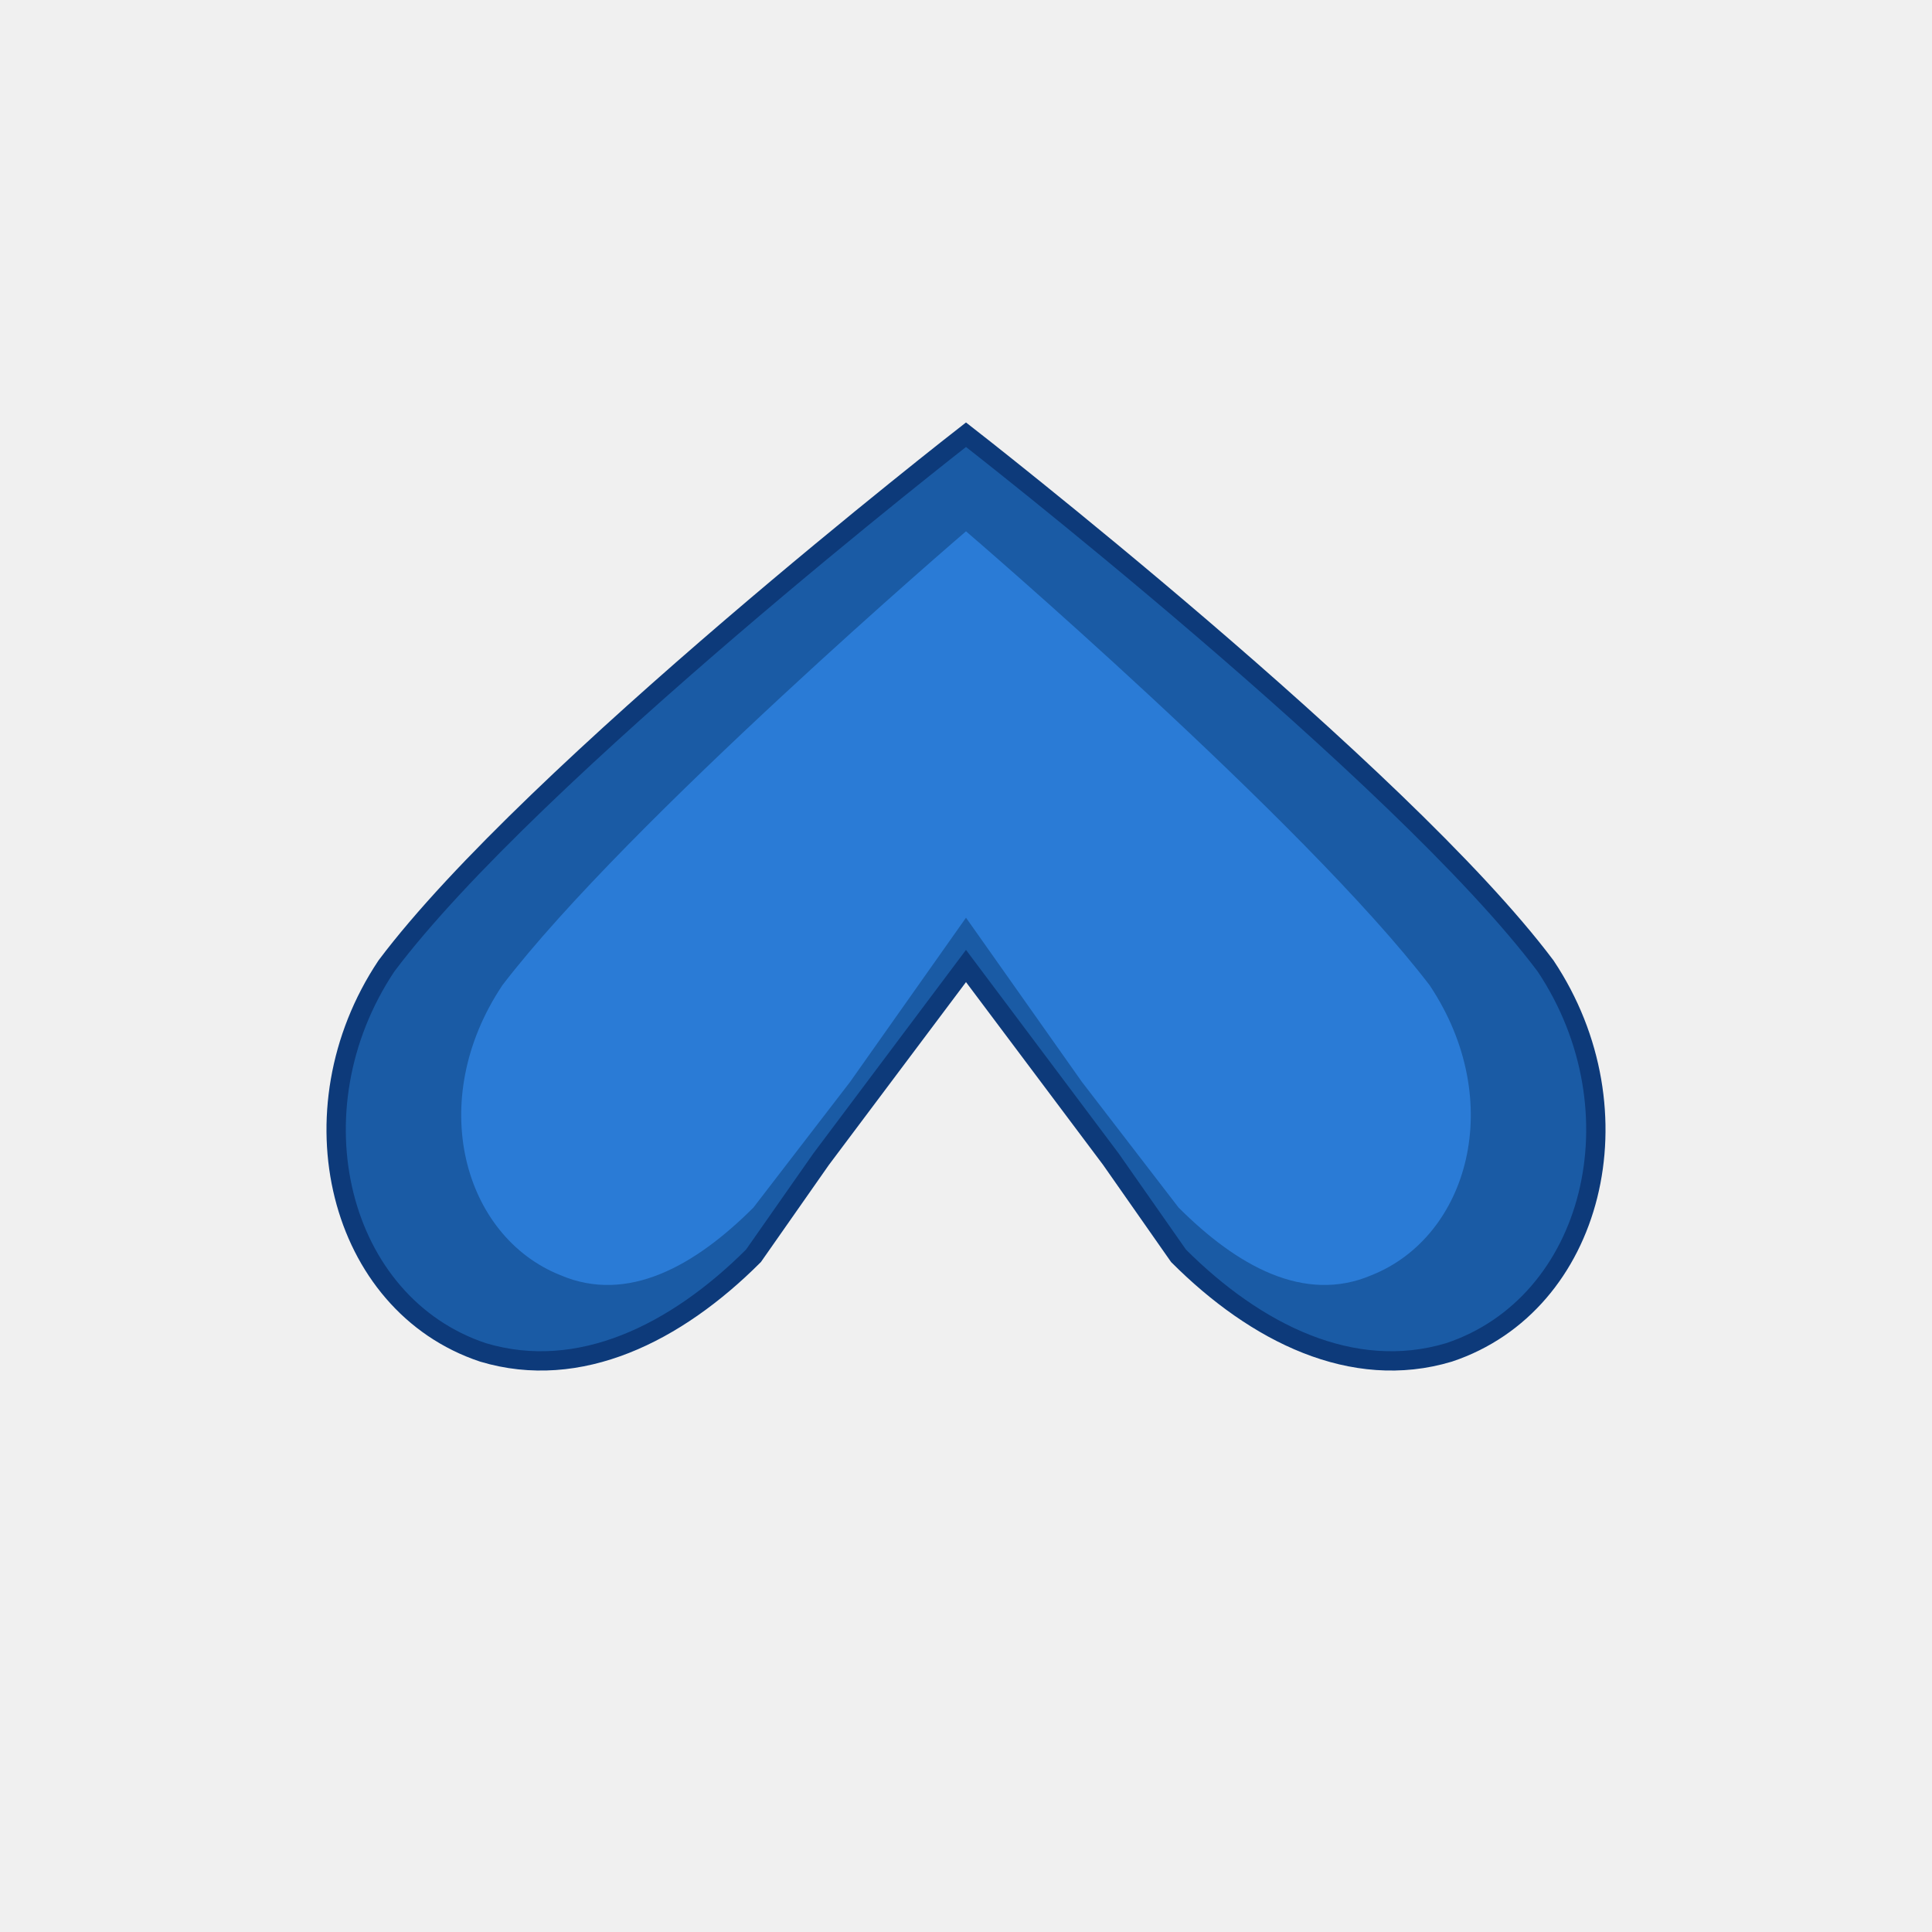
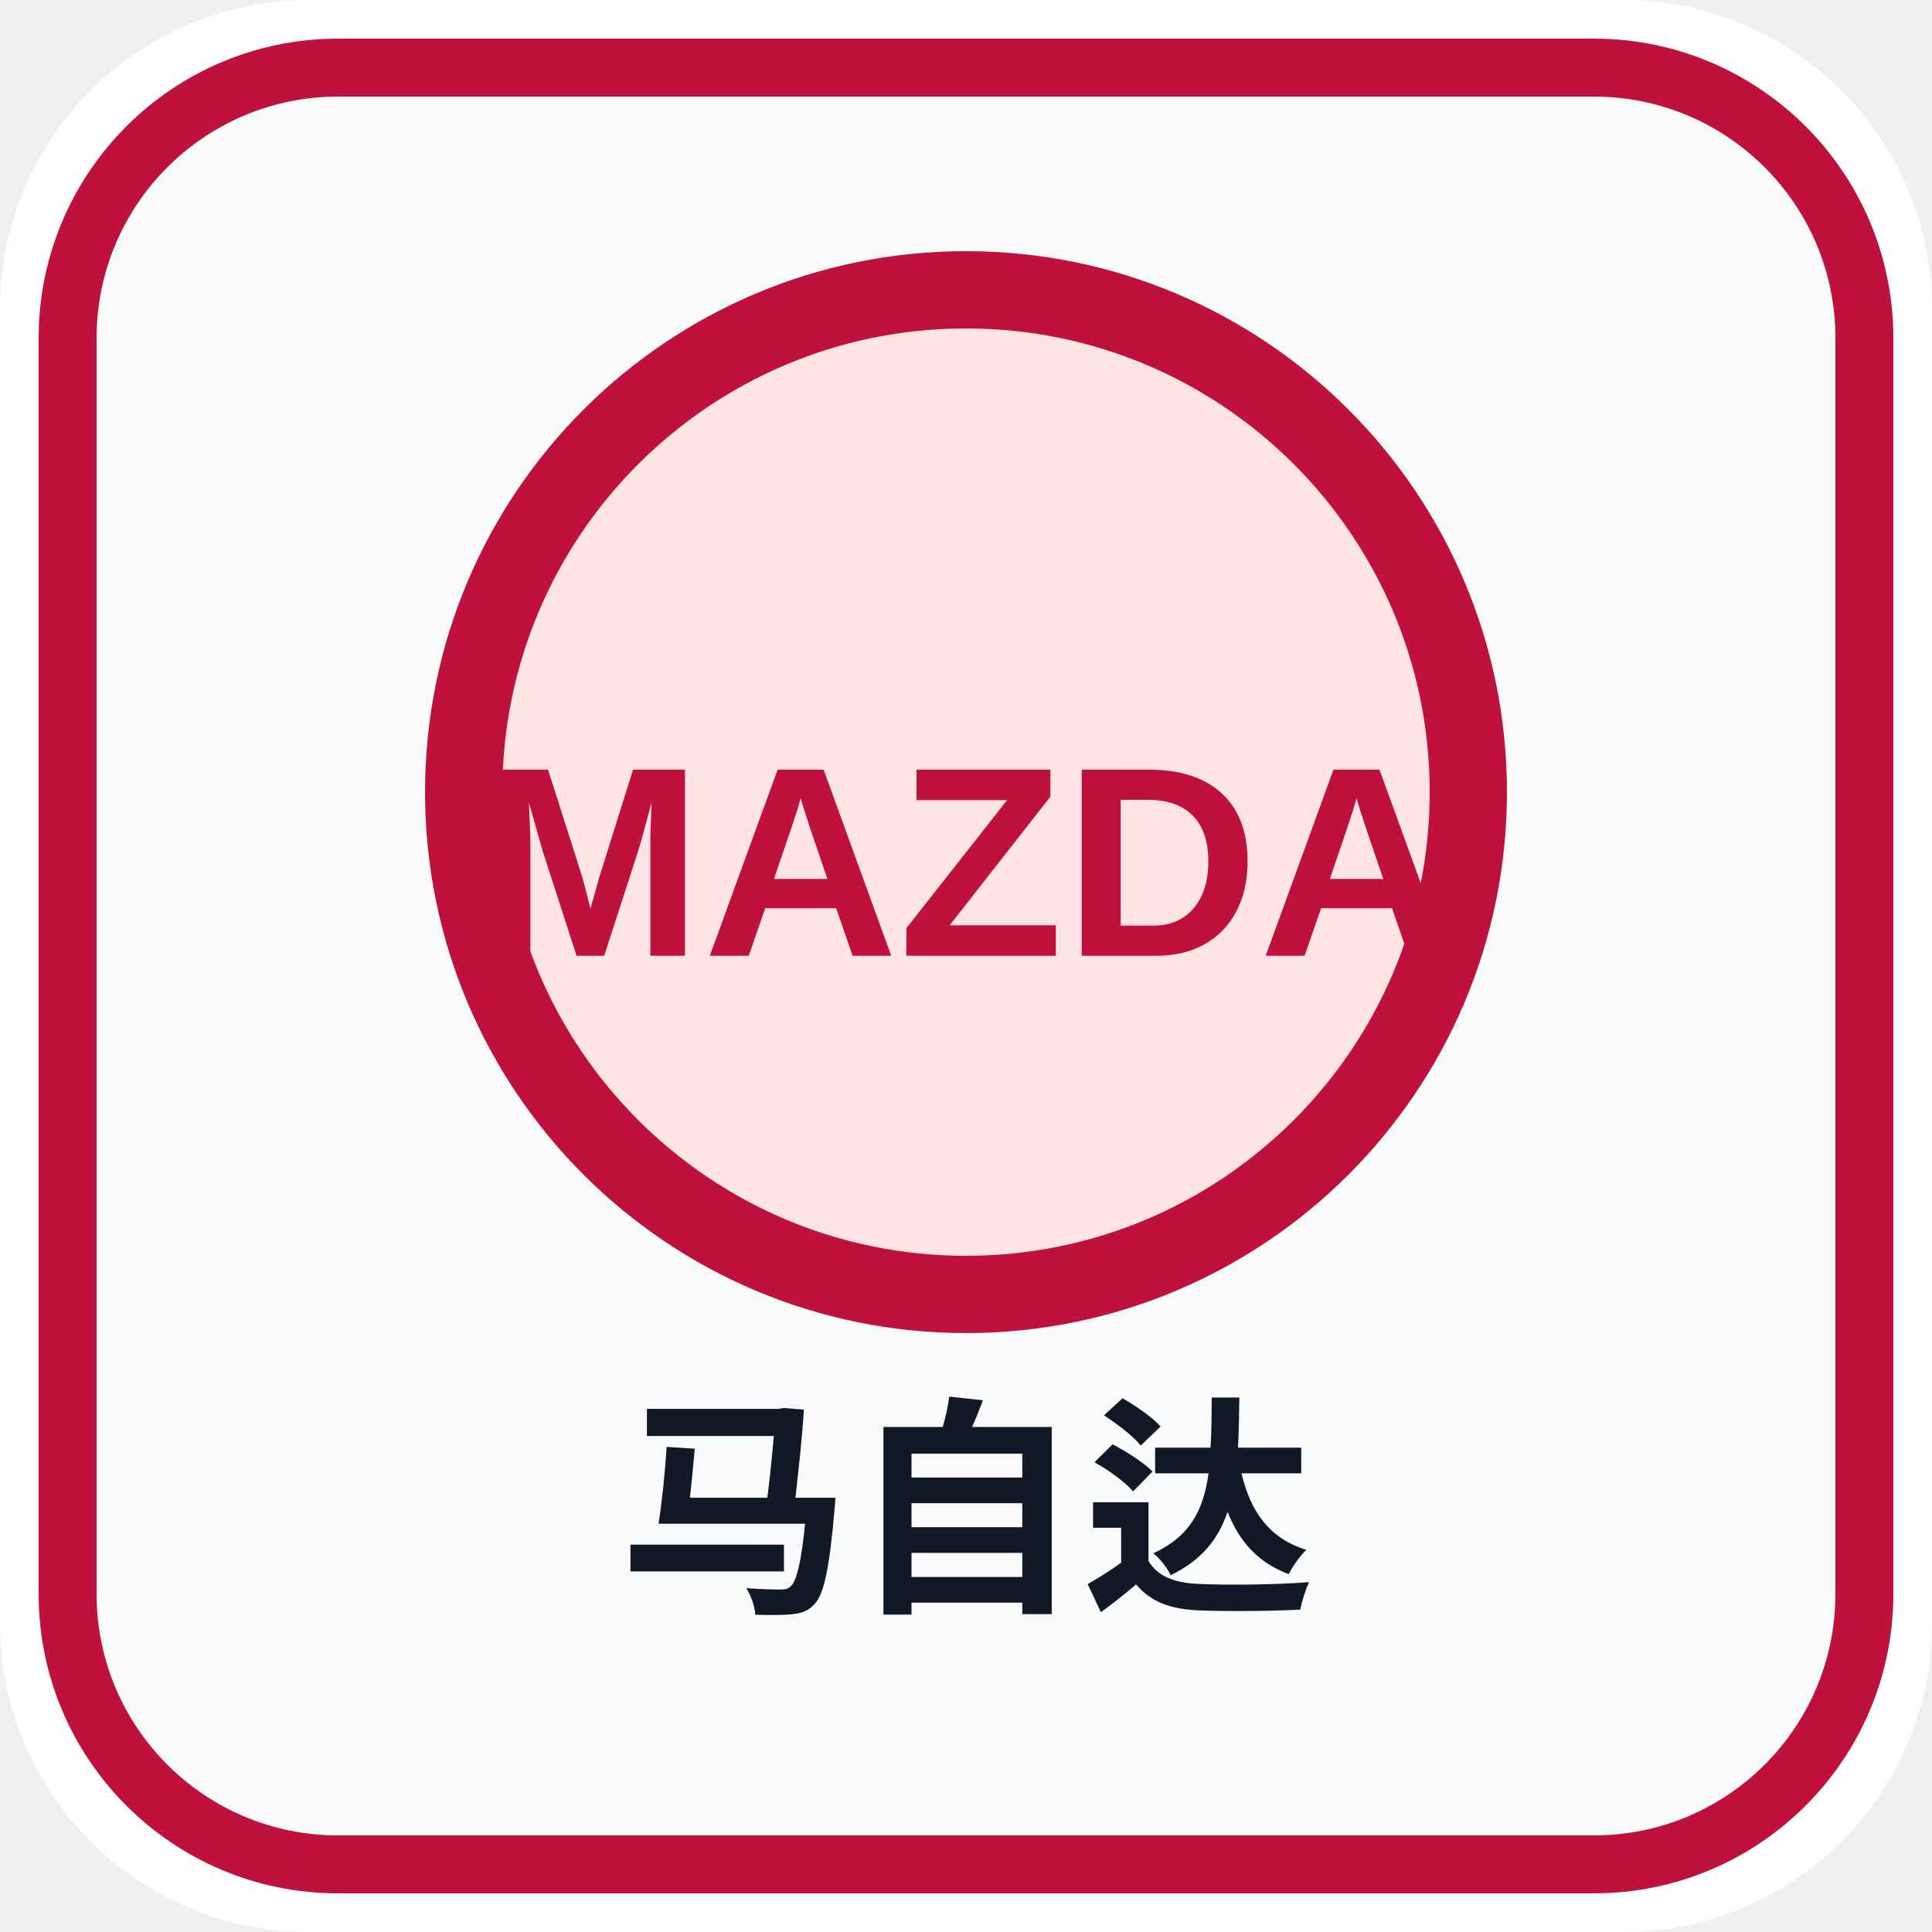
- <svg xmlns="http://www.w3.org/2000/svg" viewBox="0 0 200 200">
-   <path d="M100 45 L100 45 C100 45 55 80 40 100 C30 115 35 135 50 140 C60 143 70 138 78 130 L85 120 L100 100 L115 120 L122 130 C130 138 140 143 150 140 C165 135 170 115 160 100 C145 80 100 45 100 45Z" fill="#1A5BA5" stroke="#0D3A7A" stroke-width="2" />
-   <path d="M100 55 C100 55 65 85 52 102 C44 114 48 128 58 132 C65 135 72 131 78 125 L88 112 L100 95 L112 112 L122 125 C128 131 135 135 142 132 C152 128 156 114 148 102 C135 85 100 55 100 55Z" fill="#2A7BD6" />
+ <svg xmlns="http://www.w3.org/2000/svg" viewBox="0 0 200 200" role="img" aria-label="马自达 Mazda">
+   <rect width="200" height="200" rx="32" fill="white" />
+   <rect x="7" y="7" width="186" height="186" rx="28" fill="#F8FAFC" stroke="#BE123C" stroke-width="6" />
+   <circle cx="100" cy="82" r="52" fill="#FFE4E6" stroke="#BE123C" stroke-width="8" />
+   <text x="100" y="91" text-anchor="middle" dominant-baseline="middle" font-family="Arial, Helvetica, sans-serif" font-size="28" font-weight="900" fill="#BE123C">MAZDA</text>
+   <text x="100" y="165" text-anchor="middle" font-family="Arial, sans-serif" font-size="24" font-weight="800" fill="#111827">马自达</text>
</svg>
